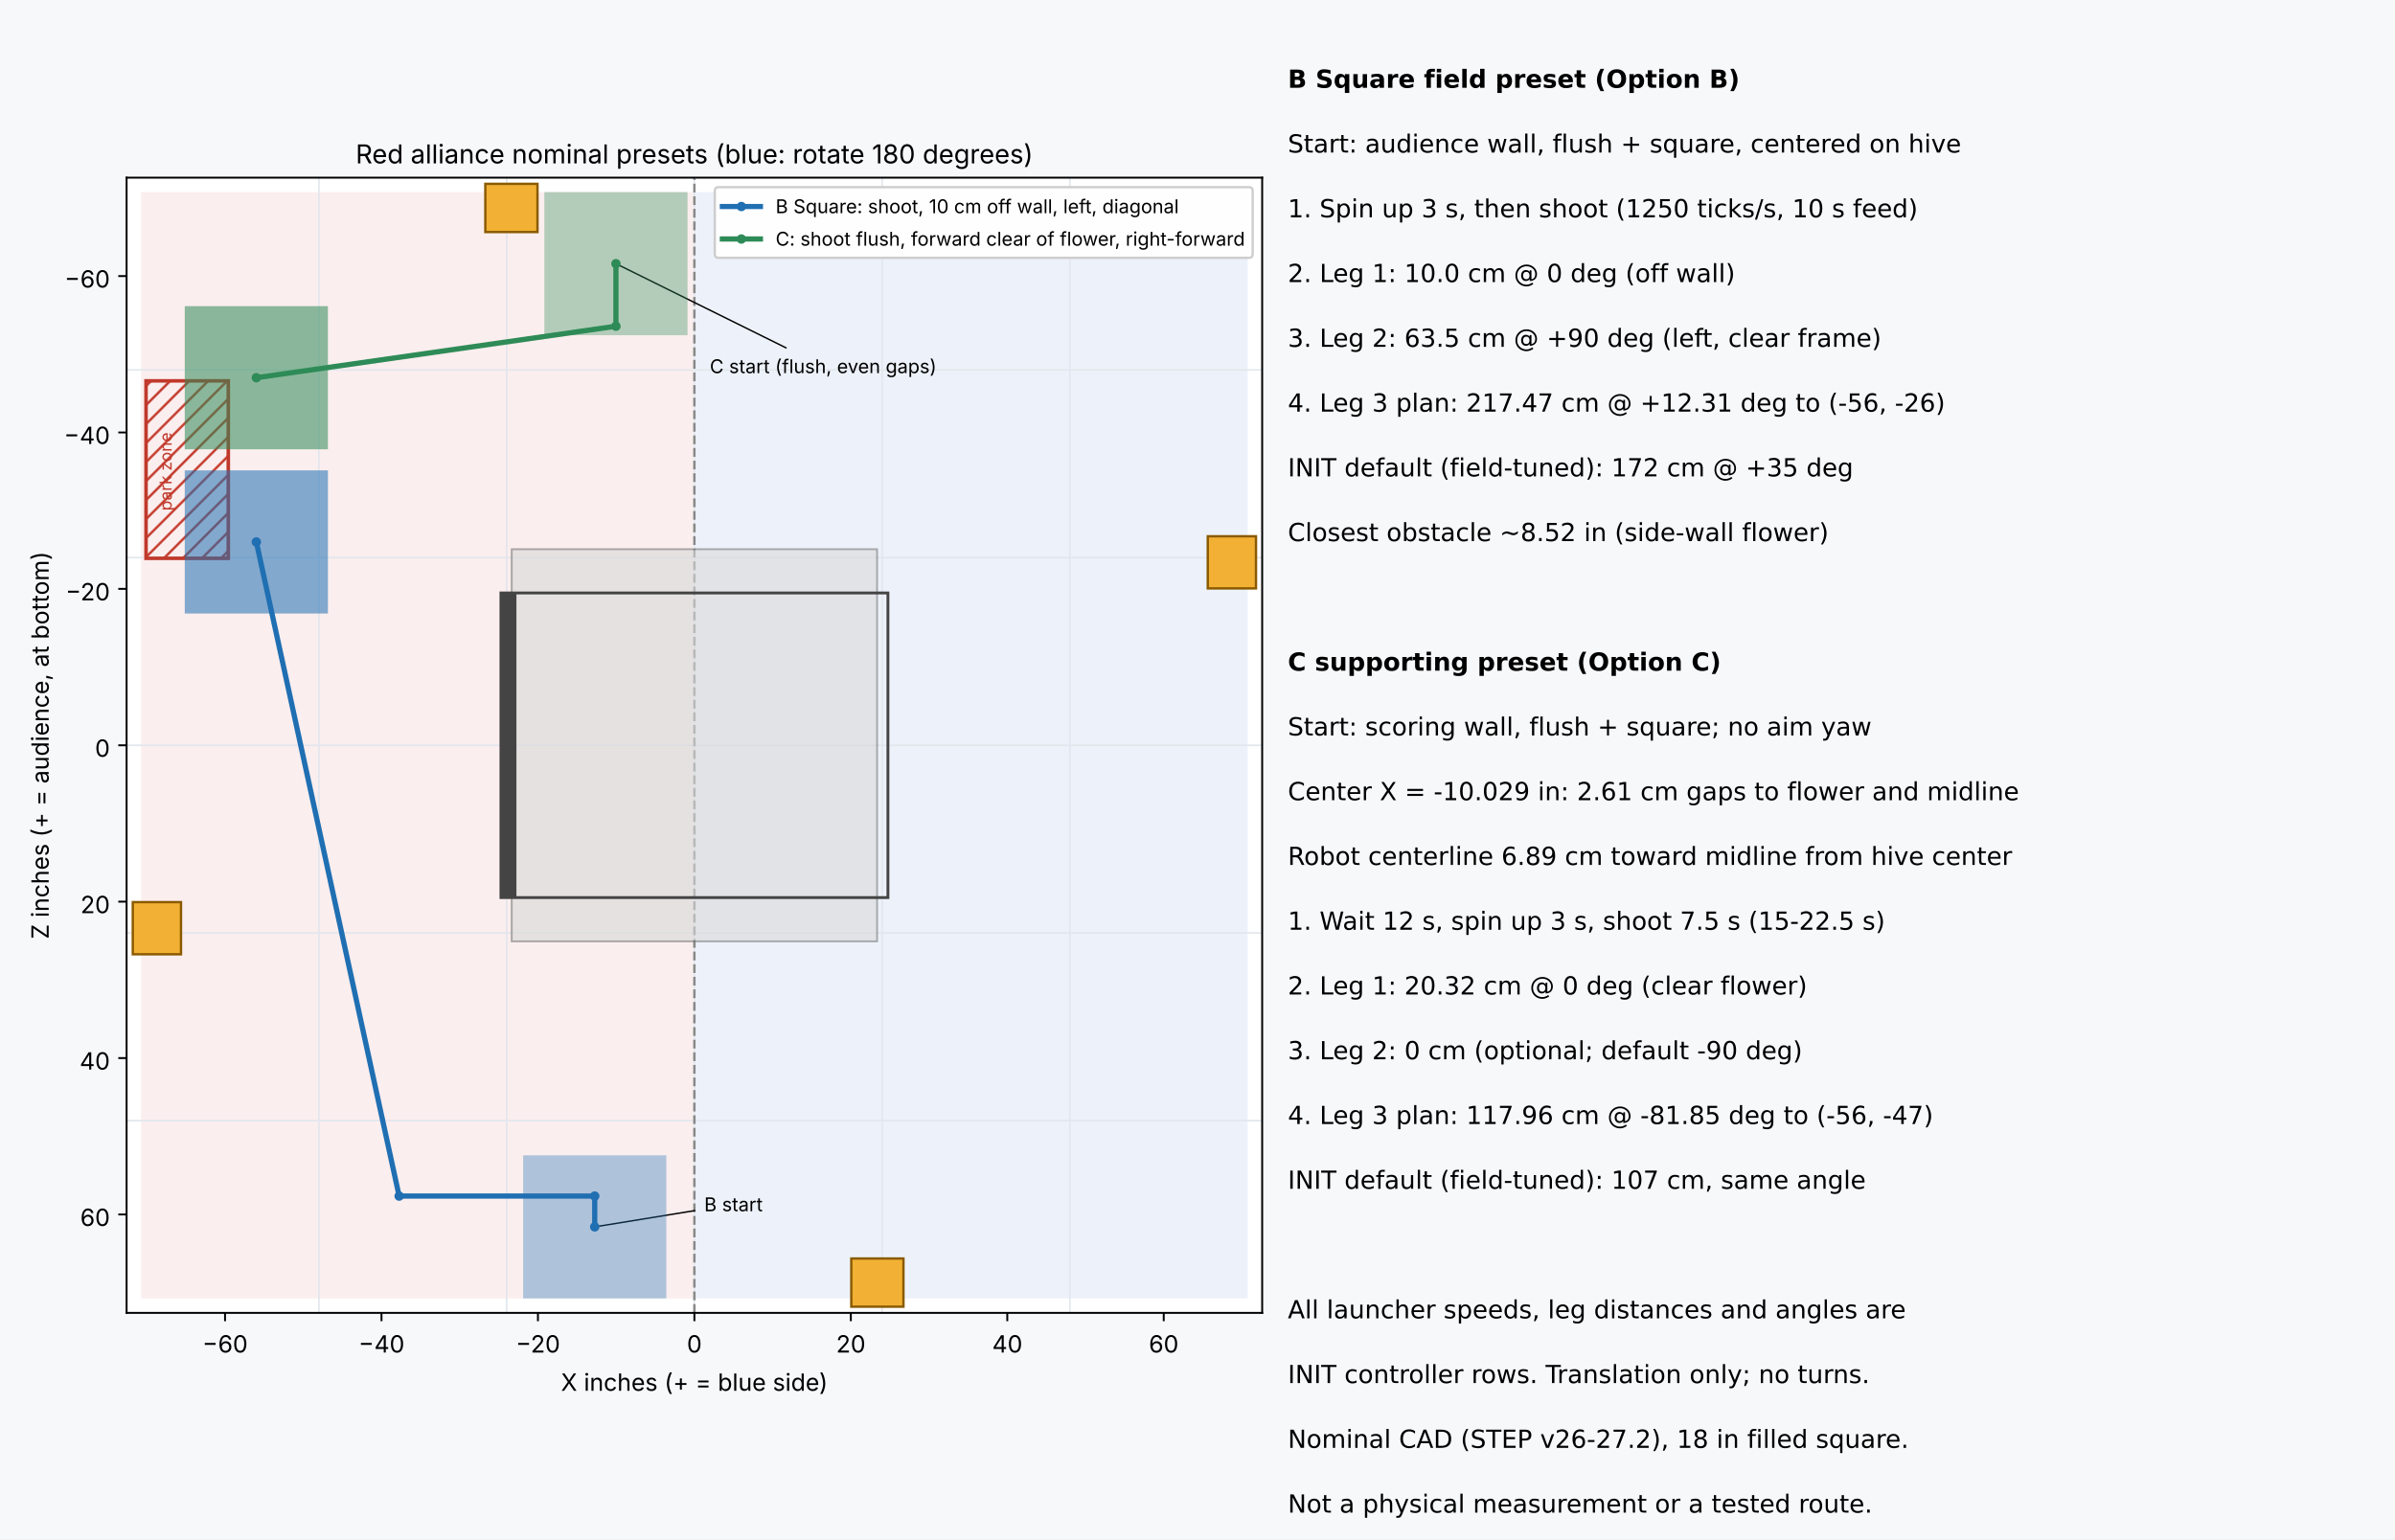
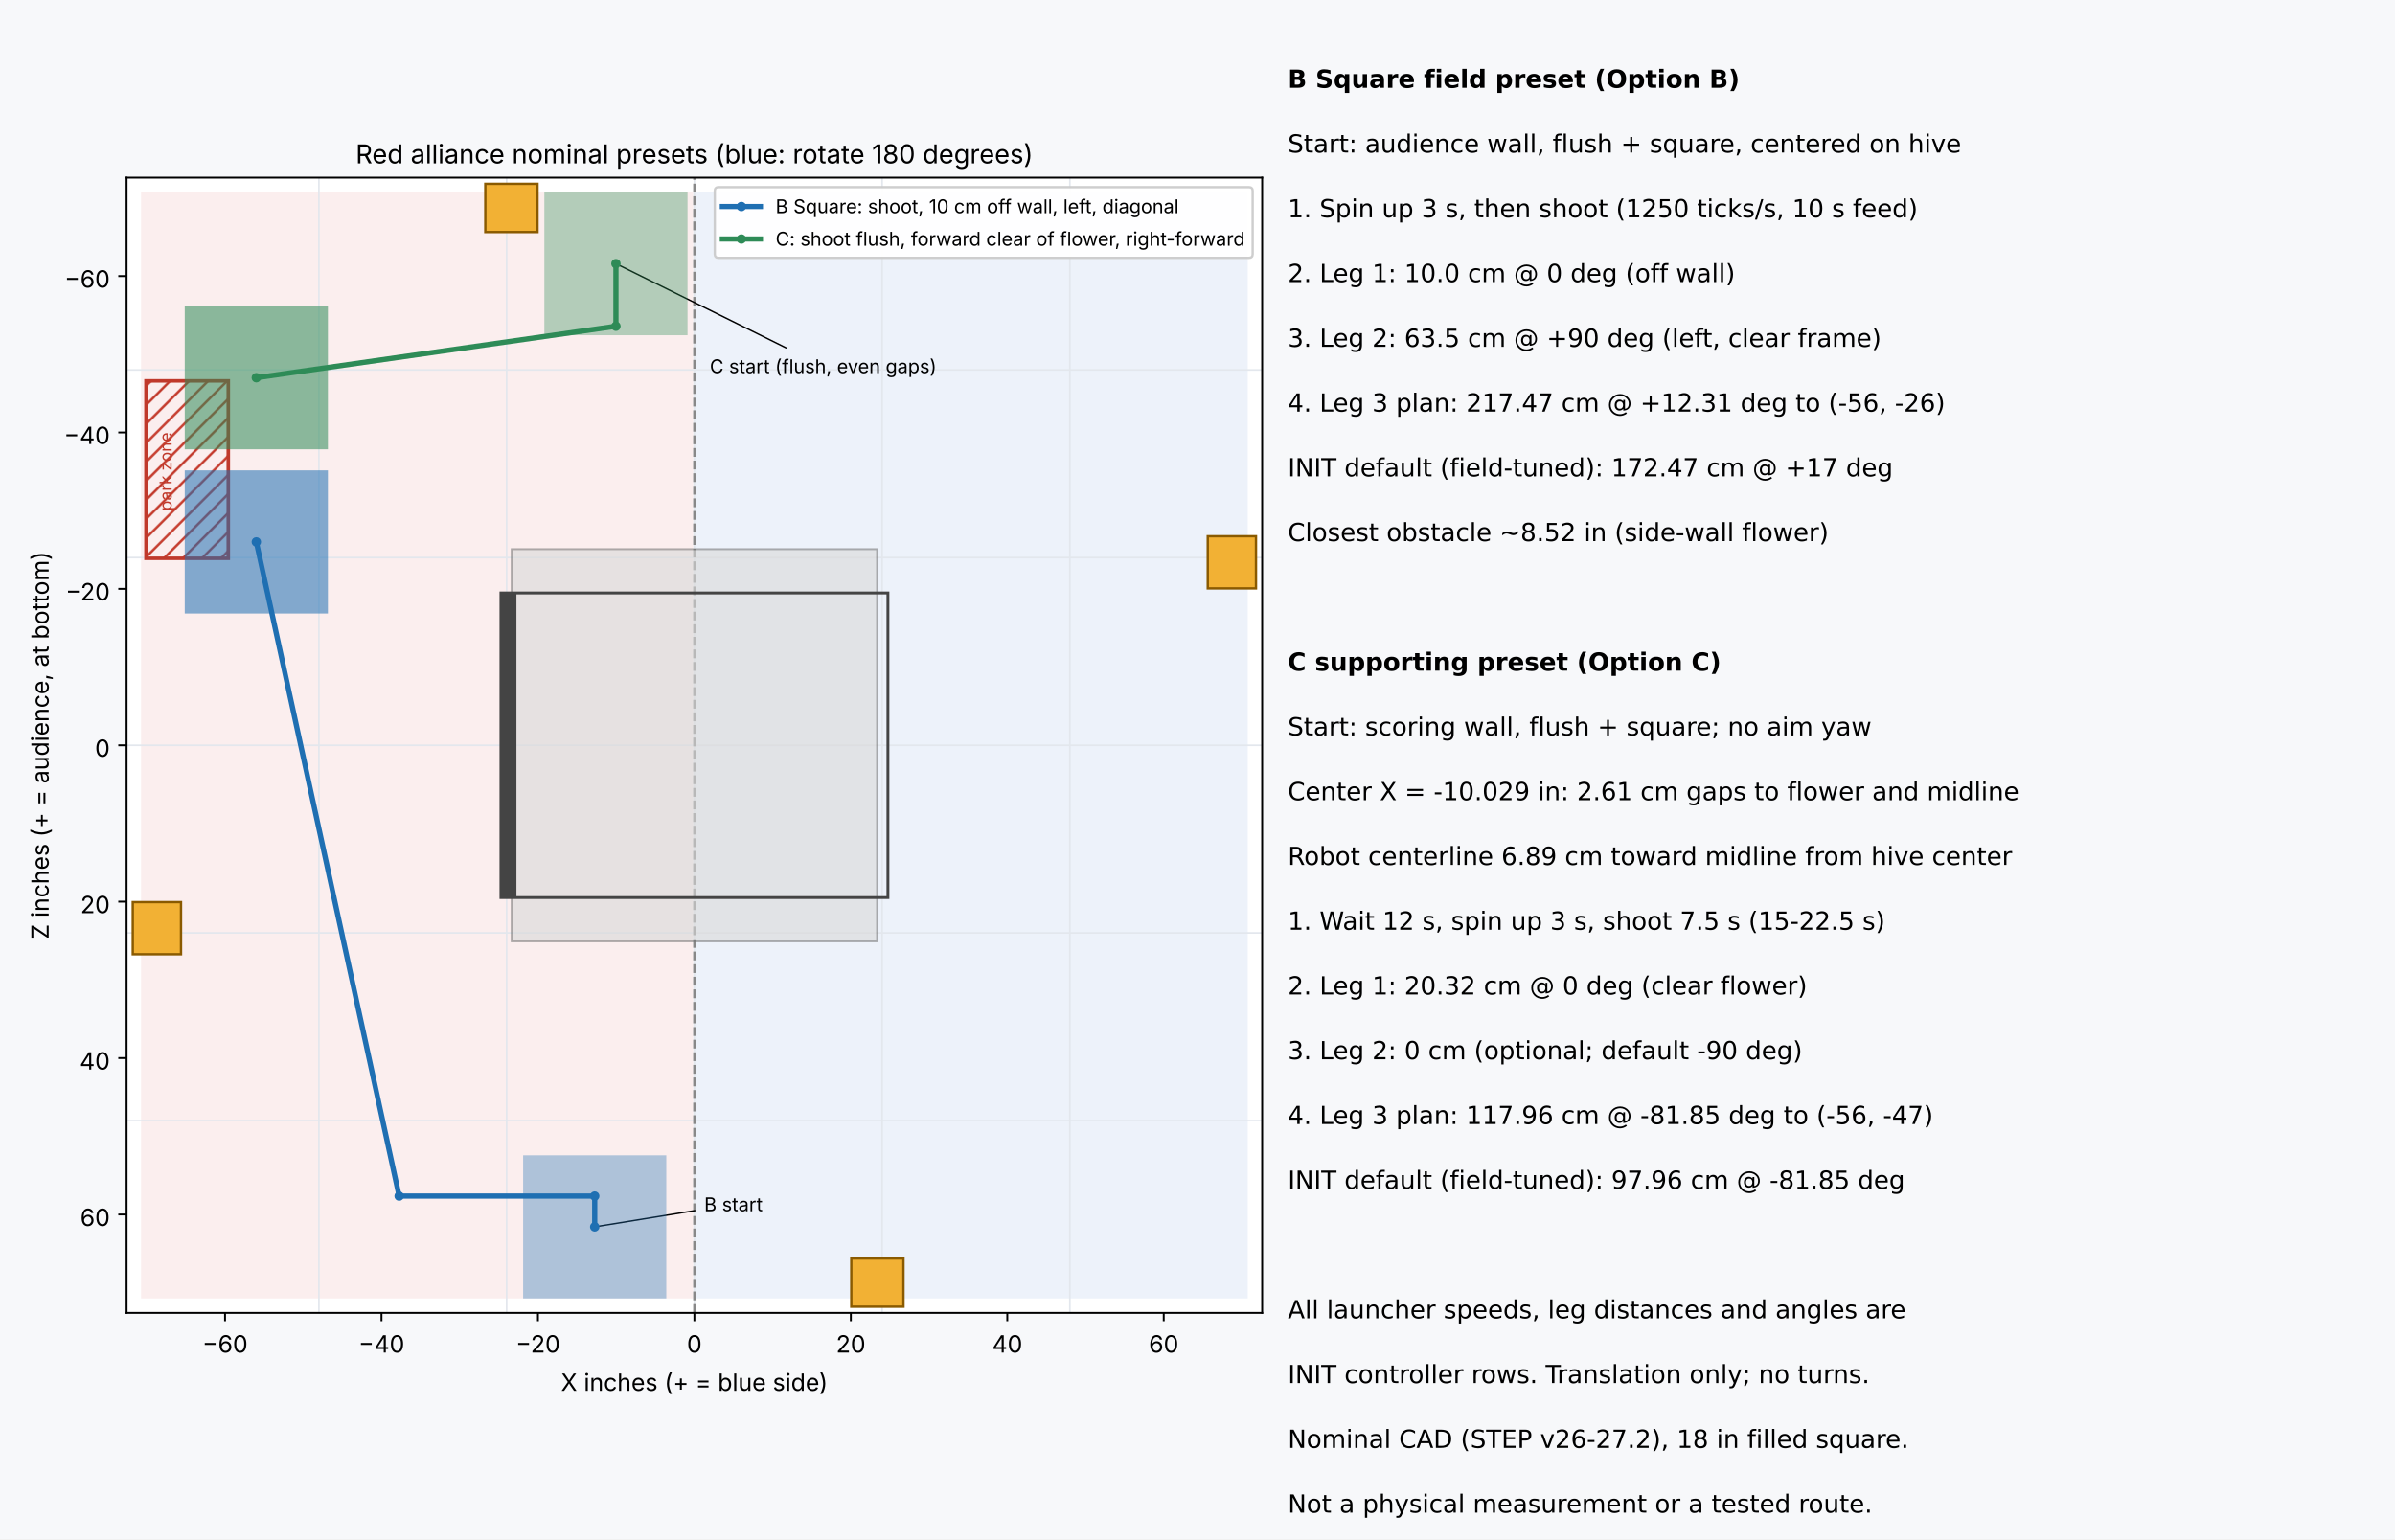
<svg xmlns="http://www.w3.org/2000/svg" xmlns:xlink="http://www.w3.org/1999/xlink" width="1008pt" height="648pt" viewBox="0 0 1008 648" version="1.1">
  <defs>
    <style type="text/css">*{stroke-linejoin: round; stroke-linecap: butt}</style>
  </defs>
  <g id="figure_1">
    <g id="patch_1">
      <path d="M 0 648 L 1008 648 L 1008 0 L 0 0 z " style="fill: #f7f8fa" />
    </g>
    <g id="axes_1">
      <g id="patch_2">
        <path d="M 53.283 552.729 L 531.221 552.729 L 531.221 74.792 L 53.283 74.792 z " style="fill: #ffffff" />
      </g>
      <g id="patch_3">
-         <path d="M 59.868 81.376 L 292.252 81.376 L 292.252 546.145 L 59.868 546.145 z " clip-path="url(#p6f75bb4464)" style="fill: #fbeeee; stroke: #fbeeee; stroke-linejoin: miter" />
+         <path d="M 59.868 81.376 L 292.252 81.376 L 292.252 546.145 L 59.868 546.145 z " clip-path="url(#p585835239b)" style="fill: #fbeeee; stroke: #fbeeee; stroke-linejoin: miter" />
      </g>
      <g id="patch_4">
-         <path d="M 292.252 81.376 L 524.637 81.376 L 524.637 546.145 L 292.252 546.145 z " clip-path="url(#p6f75bb4464)" style="fill: #edf2fa; stroke: #edf2fa; stroke-linejoin: miter" />
+         <path d="M 292.252 81.376 L 524.637 81.376 L 524.637 546.145 L 292.252 546.145 z " clip-path="url(#p585835239b)" style="fill: #edf2fa; stroke: #edf2fa; stroke-linejoin: miter" />
      </g>
      <g id="line2d_1">
-         <path d="M 134.224 552.729 L 134.224 74.792 " clip-path="url(#p6f75bb4464)" style="fill: none; stroke: #e3e7ed; stroke-width: 0.7; stroke-linecap: square" />
+         <path d="M 134.224 552.729 L 134.224 74.792 " clip-path="url(#p585835239b)" style="fill: none; stroke: #e3e7ed; stroke-width: 0.7; stroke-linecap: square" />
      </g>
      <g id="line2d_2">
-         <path d="M 53.283 155.732 L 531.221 155.732 " clip-path="url(#p6f75bb4464)" style="fill: none; stroke: #e3e7ed; stroke-width: 0.7; stroke-linecap: square" />
+         <path d="M 53.283 155.732 L 531.221 155.732 " clip-path="url(#p585835239b)" style="fill: none; stroke: #e3e7ed; stroke-width: 0.7; stroke-linecap: square" />
      </g>
      <g id="line2d_3">
-         <path d="M 213.238 552.729 L 213.238 74.792 " clip-path="url(#p6f75bb4464)" style="fill: none; stroke: #e3e7ed; stroke-width: 0.7; stroke-linecap: square" />
+         <path d="M 213.238 552.729 L 213.238 74.792 " clip-path="url(#p585835239b)" style="fill: none; stroke: #e3e7ed; stroke-width: 0.7; stroke-linecap: square" />
      </g>
      <g id="line2d_4">
-         <path d="M 53.283 234.746 L 531.221 234.746 " clip-path="url(#p6f75bb4464)" style="fill: none; stroke: #e3e7ed; stroke-width: 0.7; stroke-linecap: square" />
+         <path d="M 53.283 234.746 L 531.221 234.746 " clip-path="url(#p585835239b)" style="fill: none; stroke: #e3e7ed; stroke-width: 0.7; stroke-linecap: square" />
      </g>
      <g id="line2d_5">
-         <path d="M 292.252 552.729 L 292.252 74.792 " clip-path="url(#p6f75bb4464)" style="fill: none; stroke: #e3e7ed; stroke-width: 0.7; stroke-linecap: square" />
+         <path d="M 292.252 552.729 L 292.252 74.792 " clip-path="url(#p585835239b)" style="fill: none; stroke: #e3e7ed; stroke-width: 0.7; stroke-linecap: square" />
      </g>
      <g id="line2d_6">
-         <path d="M 53.283 313.76 L 531.221 313.76 " clip-path="url(#p6f75bb4464)" style="fill: none; stroke: #e3e7ed; stroke-width: 0.7; stroke-linecap: square" />
+         <path d="M 53.283 313.76 L 531.221 313.76 " clip-path="url(#p585835239b)" style="fill: none; stroke: #e3e7ed; stroke-width: 0.7; stroke-linecap: square" />
      </g>
      <g id="line2d_7">
-         <path d="M 371.267 552.729 L 371.267 74.792 " clip-path="url(#p6f75bb4464)" style="fill: none; stroke: #e3e7ed; stroke-width: 0.7; stroke-linecap: square" />
+         <path d="M 371.267 552.729 L 371.267 74.792 " clip-path="url(#p585835239b)" style="fill: none; stroke: #e3e7ed; stroke-width: 0.7; stroke-linecap: square" />
      </g>
      <g id="line2d_8">
-         <path d="M 53.283 392.775 L 531.221 392.775 " clip-path="url(#p6f75bb4464)" style="fill: none; stroke: #e3e7ed; stroke-width: 0.7; stroke-linecap: square" />
+         <path d="M 53.283 392.775 L 531.221 392.775 " clip-path="url(#p585835239b)" style="fill: none; stroke: #e3e7ed; stroke-width: 0.7; stroke-linecap: square" />
      </g>
      <g id="line2d_9">
-         <path d="M 450.281 552.729 L 450.281 74.792 " clip-path="url(#p6f75bb4464)" style="fill: none; stroke: #e3e7ed; stroke-width: 0.7; stroke-linecap: square" />
+         <path d="M 450.281 552.729 L 450.281 74.792 " clip-path="url(#p585835239b)" style="fill: none; stroke: #e3e7ed; stroke-width: 0.7; stroke-linecap: square" />
      </g>
      <g id="line2d_10">
-         <path d="M 53.283 471.789 L 531.221 471.789 " clip-path="url(#p6f75bb4464)" style="fill: none; stroke: #e3e7ed; stroke-width: 0.7; stroke-linecap: square" />
+         <path d="M 53.283 471.789 L 531.221 471.789 " clip-path="url(#p585835239b)" style="fill: none; stroke: #e3e7ed; stroke-width: 0.7; stroke-linecap: square" />
      </g>
      <g id="line2d_11">
-         <path d="M 292.252 552.729 L 292.252 74.792 " clip-path="url(#p6f75bb4464)" style="fill: none; stroke-dasharray: 3.7,1.6; stroke-dashoffset: 0; stroke: #888888" />
+         <path d="M 292.252 552.729 L 292.252 74.792 " clip-path="url(#p585835239b)" style="fill: none; stroke-dasharray: 3.7,1.6; stroke-dashoffset: 0; stroke: #888888" />
      </g>
      <g id="matplotlib.axis_1">
        <g id="xtick_1">
          <g id="line2d_12">
            <defs>
-               <path id="m1bdd3f8d0a" d="M 0 0 L 0 3.5 " style="stroke: #000000; stroke-width: 0.8" />
+               <path id="m077d9d64b9" d="M 0 0 L 0 3.5 " style="stroke: #000000; stroke-width: 0.8" />
            </defs>
            <g>
-               <use xlink:href="#m1bdd3f8d0a" x="94.716" y="552.729" style="stroke: #000000; stroke-width: 0.8" />
+               <use xlink:href="#m077d9d64b9" x="94.716" y="552.729" style="stroke: #000000; stroke-width: 0.8" />
            </g>
          </g>
          <g id="text_1">
            <text style="font-size: 10px; font-family: 'Inter', 'DejaVu Sans', 'Bitstream Vera Sans', 'Computer Modern Sans Serif', 'Lucida Grande', 'Verdana', 'Geneva', 'Lucid', 'Arial', 'Helvetica', 'Avant Garde', sans-serif; text-anchor: middle" x="94.716" y="569.417" transform="rotate(-0 94.71649 569.4168)">−60</text>
          </g>
        </g>
        <g id="xtick_2">
          <g id="line2d_13">
            <g>
-               <use xlink:href="#m1bdd3f8d0a" x="160.562" y="552.729" style="stroke: #000000; stroke-width: 0.8" />
+               <use xlink:href="#m077d9d64b9" x="160.562" y="552.729" style="stroke: #000000; stroke-width: 0.8" />
            </g>
          </g>
          <g id="text_2">
            <text style="font-size: 10px; font-family: 'Inter', 'DejaVu Sans', 'Bitstream Vera Sans', 'Computer Modern Sans Serif', 'Lucida Grande', 'Verdana', 'Geneva', 'Lucid', 'Arial', 'Helvetica', 'Avant Garde', sans-serif; text-anchor: middle" x="160.562" y="569.417" transform="rotate(-0 160.5617 569.4168)">−40</text>
          </g>
        </g>
        <g id="xtick_3">
          <g id="line2d_14">
            <g>
-               <use xlink:href="#m1bdd3f8d0a" x="226.407" y="552.729" style="stroke: #000000; stroke-width: 0.8" />
+               <use xlink:href="#m077d9d64b9" x="226.407" y="552.729" style="stroke: #000000; stroke-width: 0.8" />
            </g>
          </g>
          <g id="text_3">
            <text style="font-size: 10px; font-family: 'Inter', 'DejaVu Sans', 'Bitstream Vera Sans', 'Computer Modern Sans Serif', 'Lucida Grande', 'Verdana', 'Geneva', 'Lucid', 'Arial', 'Helvetica', 'Avant Garde', sans-serif; text-anchor: middle" x="226.407" y="569.417" transform="rotate(-0 226.407 569.4168)">−20</text>
          </g>
        </g>
        <g id="xtick_4">
          <g id="line2d_15">
            <g>
-               <use xlink:href="#m1bdd3f8d0a" x="292.252" y="552.729" style="stroke: #000000; stroke-width: 0.8" />
+               <use xlink:href="#m077d9d64b9" x="292.252" y="552.729" style="stroke: #000000; stroke-width: 0.8" />
            </g>
          </g>
          <g id="text_4">
            <text style="font-size: 10px; font-family: 'Inter', 'DejaVu Sans', 'Bitstream Vera Sans', 'Computer Modern Sans Serif', 'Lucida Grande', 'Verdana', 'Geneva', 'Lucid', 'Arial', 'Helvetica', 'Avant Garde', sans-serif; text-anchor: middle" x="292.252" y="569.417" transform="rotate(-0 292.2523 569.4168)">0</text>
          </g>
        </g>
        <g id="xtick_5">
          <g id="line2d_16">
            <g>
-               <use xlink:href="#m1bdd3f8d0a" x="358.098" y="552.729" style="stroke: #000000; stroke-width: 0.8" />
+               <use xlink:href="#m077d9d64b9" x="358.098" y="552.729" style="stroke: #000000; stroke-width: 0.8" />
            </g>
          </g>
          <g id="text_5">
            <text style="font-size: 10px; font-family: 'Inter', 'DejaVu Sans', 'Bitstream Vera Sans', 'Computer Modern Sans Serif', 'Lucida Grande', 'Verdana', 'Geneva', 'Lucid', 'Arial', 'Helvetica', 'Avant Garde', sans-serif; text-anchor: middle" x="358.098" y="569.417" transform="rotate(-0 358.0975 569.4168)">20</text>
          </g>
        </g>
        <g id="xtick_6">
          <g id="line2d_17">
            <g>
-               <use xlink:href="#m1bdd3f8d0a" x="423.943" y="552.729" style="stroke: #000000; stroke-width: 0.8" />
+               <use xlink:href="#m077d9d64b9" x="423.943" y="552.729" style="stroke: #000000; stroke-width: 0.8" />
            </g>
          </g>
          <g id="text_6">
            <text style="font-size: 10px; font-family: 'Inter', 'DejaVu Sans', 'Bitstream Vera Sans', 'Computer Modern Sans Serif', 'Lucida Grande', 'Verdana', 'Geneva', 'Lucid', 'Arial', 'Helvetica', 'Avant Garde', sans-serif; text-anchor: middle" x="423.943" y="569.417" transform="rotate(-0 423.9428 569.4168)">40</text>
          </g>
        </g>
        <g id="xtick_7">
          <g id="line2d_18">
            <g>
-               <use xlink:href="#m1bdd3f8d0a" x="489.788" y="552.729" style="stroke: #000000; stroke-width: 0.8" />
+               <use xlink:href="#m077d9d64b9" x="489.788" y="552.729" style="stroke: #000000; stroke-width: 0.8" />
            </g>
          </g>
          <g id="text_7">
            <text style="font-size: 10px; font-family: 'Inter', 'DejaVu Sans', 'Bitstream Vera Sans', 'Computer Modern Sans Serif', 'Lucida Grande', 'Verdana', 'Geneva', 'Lucid', 'Arial', 'Helvetica', 'Avant Garde', sans-serif; text-anchor: middle" x="489.788" y="569.417" transform="rotate(-0 489.788 569.4168)">60</text>
          </g>
        </g>
        <g id="text_8">
          <text style="font-size: 10px; font-family: 'Inter', 'DejaVu Sans', 'Bitstream Vera Sans', 'Computer Modern Sans Serif', 'Lucida Grande', 'Verdana', 'Geneva', 'Lucid', 'Arial', 'Helvetica', 'Avant Garde', sans-serif; text-anchor: middle" x="292.252" y="585.516" transform="rotate(-0 292.2523 585.5164)">X inches (+ = blue side)</text>
        </g>
      </g>
      <g id="matplotlib.axis_2">
        <g id="ytick_1">
          <g id="line2d_19">
            <defs>
-               <path id="mefc829cb34" d="M 0 0 L -3.5 0 " style="stroke: #000000; stroke-width: 0.8" />
+               <path id="mdb35fb1afc" d="M 0 0 L -3.5 0 " style="stroke: #000000; stroke-width: 0.8" />
            </defs>
            <g>
-               <use xlink:href="#mefc829cb34" x="53.283" y="116.225" style="stroke: #000000; stroke-width: 0.8" />
+               <use xlink:href="#mdb35fb1afc" x="53.283" y="116.225" style="stroke: #000000; stroke-width: 0.8" />
            </g>
          </g>
          <g id="text_9">
            <text style="font-size: 10px; font-family: 'Inter', 'DejaVu Sans', 'Bitstream Vera Sans', 'Computer Modern Sans Serif', 'Lucida Grande', 'Verdana', 'Geneva', 'Lucid', 'Arial', 'Helvetica', 'Avant Garde', sans-serif; text-anchor: end" x="46.283" y="121.068" transform="rotate(-0 46.28336 121.0684)">−60</text>
          </g>
        </g>
        <g id="ytick_2">
          <g id="line2d_20">
            <g>
-               <use xlink:href="#mefc829cb34" x="53.283" y="182.07" style="stroke: #000000; stroke-width: 0.8" />
+               <use xlink:href="#mdb35fb1afc" x="53.283" y="182.07" style="stroke: #000000; stroke-width: 0.8" />
            </g>
          </g>
          <g id="text_10">
            <text style="font-size: 10px; font-family: 'Inter', 'DejaVu Sans', 'Bitstream Vera Sans', 'Computer Modern Sans Serif', 'Lucida Grande', 'Verdana', 'Geneva', 'Lucid', 'Arial', 'Helvetica', 'Avant Garde', sans-serif; text-anchor: end" x="46.283" y="186.914" transform="rotate(-0 46.28336 186.9136)">−40</text>
          </g>
        </g>
        <g id="ytick_3">
          <g id="line2d_21">
            <g>
-               <use xlink:href="#mefc829cb34" x="53.283" y="247.915" style="stroke: #000000; stroke-width: 0.8" />
+               <use xlink:href="#mdb35fb1afc" x="53.283" y="247.915" style="stroke: #000000; stroke-width: 0.8" />
            </g>
          </g>
          <g id="text_11">
            <text style="font-size: 10px; font-family: 'Inter', 'DejaVu Sans', 'Bitstream Vera Sans', 'Computer Modern Sans Serif', 'Lucida Grande', 'Verdana', 'Geneva', 'Lucid', 'Arial', 'Helvetica', 'Avant Garde', sans-serif; text-anchor: end" x="46.283" y="252.759" transform="rotate(-0 46.28336 252.7589)">−20</text>
          </g>
        </g>
        <g id="ytick_4">
          <g id="line2d_22">
            <g>
-               <use xlink:href="#mefc829cb34" x="53.283" y="313.76" style="stroke: #000000; stroke-width: 0.8" />
+               <use xlink:href="#mdb35fb1afc" x="53.283" y="313.76" style="stroke: #000000; stroke-width: 0.8" />
            </g>
          </g>
          <g id="text_12">
            <text style="font-size: 10px; font-family: 'Inter', 'DejaVu Sans', 'Bitstream Vera Sans', 'Computer Modern Sans Serif', 'Lucida Grande', 'Verdana', 'Geneva', 'Lucid', 'Arial', 'Helvetica', 'Avant Garde', sans-serif; text-anchor: end" x="46.283" y="318.604" transform="rotate(-0 46.28336 318.6042)">0</text>
          </g>
        </g>
        <g id="ytick_5">
          <g id="line2d_23">
            <g>
-               <use xlink:href="#mefc829cb34" x="53.283" y="379.606" style="stroke: #000000; stroke-width: 0.8" />
+               <use xlink:href="#mdb35fb1afc" x="53.283" y="379.606" style="stroke: #000000; stroke-width: 0.8" />
            </g>
          </g>
          <g id="text_13">
            <text style="font-size: 10px; font-family: 'Inter', 'DejaVu Sans', 'Bitstream Vera Sans', 'Computer Modern Sans Serif', 'Lucida Grande', 'Verdana', 'Geneva', 'Lucid', 'Arial', 'Helvetica', 'Avant Garde', sans-serif; text-anchor: end" x="46.283" y="384.449" transform="rotate(-0 46.28336 384.4494)">20</text>
          </g>
        </g>
        <g id="ytick_6">
          <g id="line2d_24">
            <g>
-               <use xlink:href="#mefc829cb34" x="53.283" y="445.451" style="stroke: #000000; stroke-width: 0.8" />
+               <use xlink:href="#mdb35fb1afc" x="53.283" y="445.451" style="stroke: #000000; stroke-width: 0.8" />
            </g>
          </g>
          <g id="text_14">
            <text style="font-size: 10px; font-family: 'Inter', 'DejaVu Sans', 'Bitstream Vera Sans', 'Computer Modern Sans Serif', 'Lucida Grande', 'Verdana', 'Geneva', 'Lucid', 'Arial', 'Helvetica', 'Avant Garde', sans-serif; text-anchor: end" x="46.283" y="450.295" transform="rotate(-0 46.28336 450.2947)">40</text>
          </g>
        </g>
        <g id="ytick_7">
          <g id="line2d_25">
            <g>
-               <use xlink:href="#mefc829cb34" x="53.283" y="511.296" style="stroke: #000000; stroke-width: 0.8" />
+               <use xlink:href="#mdb35fb1afc" x="53.283" y="511.296" style="stroke: #000000; stroke-width: 0.8" />
            </g>
          </g>
          <g id="text_15">
            <text style="font-size: 10px; font-family: 'Inter', 'DejaVu Sans', 'Bitstream Vera Sans', 'Computer Modern Sans Serif', 'Lucida Grande', 'Verdana', 'Geneva', 'Lucid', 'Arial', 'Helvetica', 'Avant Garde', sans-serif; text-anchor: end" x="46.283" y="516.14" transform="rotate(-0 46.28336 516.1399)">60</text>
          </g>
        </g>
        <g id="text_16">
          <text style="font-size: 10px; font-family: 'Inter', 'DejaVu Sans', 'Bitstream Vera Sans', 'Computer Modern Sans Serif', 'Lucida Grande', 'Verdana', 'Geneva', 'Lucid', 'Arial', 'Helvetica', 'Avant Garde', sans-serif; text-anchor: middle" x="20.487" y="313.76" transform="rotate(-90 20.48688 313.7604)">Z inches (+ = audience, at bottom)</text>
        </g>
      </g>
      <g id="patch_5">
-         <path d="M 215.365 231.22 L 369.14 231.22 L 369.14 396.301 L 215.365 396.301 z " clip-path="url(#p6f75bb4464)" style="fill: #d9d9d9; opacity: 0.6; stroke: #777777; stroke-width: 0.8; stroke-linejoin: miter" />
+         <path d="M 215.365 231.22 L 369.14 231.22 L 369.14 396.301 L 215.365 396.301 z " clip-path="url(#p585835239b)" style="fill: #d9d9d9; opacity: 0.6; stroke: #777777; stroke-width: 0.8; stroke-linejoin: miter" />
      </g>
      <g id="patch_6">
        <path d="M 53.283 552.729 L 53.283 74.792 " style="fill: none; stroke: #000000; stroke-width: 0.8; stroke-linejoin: miter; stroke-linecap: square" />
      </g>
      <g id="patch_7">
        <path d="M 531.221 552.729 L 531.221 74.792 " style="fill: none; stroke: #000000; stroke-width: 0.8; stroke-linejoin: miter; stroke-linecap: square" />
      </g>
      <g id="patch_8">
        <path d="M 53.283 552.729 L 531.221 552.729 " style="fill: none; stroke: #000000; stroke-width: 0.8; stroke-linejoin: miter; stroke-linecap: square" />
      </g>
      <g id="patch_9">
        <path d="M 53.283 74.792 L 531.221 74.792 " style="fill: none; stroke: #000000; stroke-width: 0.8; stroke-linejoin: miter; stroke-linecap: square" />
      </g>
      <g id="patch_10">
-         <path d="M 210.838 249.64 L 373.709 249.64 L 373.709 377.881 L 210.838 377.881 L 210.838 249.64 z " clip-path="url(#p6f75bb4464)" style="fill: none; stroke: #444444; stroke-width: 1.2; stroke-linejoin: miter" />
+         <path d="M 210.838 249.64 L 373.709 249.64 L 373.709 377.881 L 210.838 377.881 L 210.838 249.64 z " clip-path="url(#p585835239b)" style="fill: none; stroke: #444444; stroke-width: 1.2; stroke-linejoin: miter" />
      </g>
      <g id="patch_11">
-         <path d="M 210.838 249.653 L 217.353 249.653 L 217.353 377.867 L 210.838 377.867 z " clip-path="url(#p6f75bb4464)" style="fill: #444444" />
+         <path d="M 210.838 249.653 L 217.353 249.653 L 217.353 377.867 L 210.838 377.867 z " clip-path="url(#p585835239b)" style="fill: #444444" />
      </g>
      <g id="patch_12">
-         <path d="M 61.461 160.344 L 96.083 160.344 L 96.083 235.052 L 61.461 235.052 z " clip-path="url(#p6f75bb4464)" style="fill: url(#h448e490d6b); stroke: #c0392b; stroke-width: 1.5; stroke-linejoin: miter" />
+         <path d="M 61.461 160.344 L 96.083 160.344 L 96.083 235.052 L 61.461 235.052 z " clip-path="url(#p585835239b)" style="fill: url(#hba6c59dc7d); stroke: #c0392b; stroke-width: 1.5; stroke-linejoin: miter" />
      </g>
      <g id="patch_13">
        <path d="M 292.424 509.666 Q 272.35 512.93 252.275 516.194 " style="fill: none; stroke: #000000; stroke-width: 0.6; stroke-linecap: round" />
      </g>
      <g id="text_17">
        <text style="font-size: 8px; font-family: 'Inter', 'DejaVu Sans', 'Bitstream Vera Sans', 'Computer Modern Sans Serif', 'Lucida Grande', 'Verdana', 'Geneva', 'Lucid', 'Arial', 'Helvetica', 'Avant Garde', sans-serif; text-anchor: start" x="296.395" y="509.93" transform="rotate(-0 296.3951 509.9299)">B start</text>
      </g>
      <g id="patch_14">
        <path d="M 330.849 146.458 Q 295.94 129.177 261.031 111.896 " style="fill: none; stroke: #000000; stroke-width: 0.6; stroke-linecap: round" />
      </g>
      <g id="text_18">
        <text style="font-size: 8px; font-family: 'Inter', 'DejaVu Sans', 'Bitstream Vera Sans', 'Computer Modern Sans Serif', 'Lucida Grande', 'Verdana', 'Geneva', 'Lucid', 'Arial', 'Helvetica', 'Avant Garde', sans-serif; text-anchor: start" x="298.741" y="157.098" transform="rotate(-0 298.7413 157.0981)">C start (flush, even gaps)</text>
      </g>
      <g id="text_19">
        <text style="font-size: 11px; font-family: 'Inter', 'DejaVu Sans', 'Bitstream Vera Sans', 'Computer Modern Sans Serif', 'Lucida Grande', 'Verdana', 'Geneva', 'Lucid', 'Arial', 'Helvetica', 'Avant Garde', sans-serif; text-anchor: middle" x="292.252" y="68.792" transform="rotate(-0 292.2523 68.7915)">Red alliance nominal presets (blue: rotate 180 degrees)</text>
      </g>
      <g id="patch_15">
-         <path d="M 55.888 379.797 L 76.181 379.797 L 76.181 401.753 L 55.888 401.753 z " clip-path="url(#p6f75bb4464)" style="fill: #f2b134; stroke: #8a5a00; stroke-linejoin: miter" />
+         <path d="M 55.888 379.797 L 76.181 379.797 L 76.181 401.753 L 55.888 401.753 z " clip-path="url(#p585835239b)" style="fill: #f2b134; stroke: #8a5a00; stroke-linejoin: miter" />
      </g>
      <g id="patch_16">
-         <path d="M 508.323 225.768 L 528.617 225.768 L 528.617 247.724 L 508.323 247.724 z " clip-path="url(#p6f75bb4464)" style="fill: #f2b134; stroke: #8a5a00; stroke-linejoin: miter" />
+         <path d="M 508.323 225.768 L 528.617 225.768 L 528.617 247.724 L 508.323 247.724 z " clip-path="url(#p585835239b)" style="fill: #f2b134; stroke: #8a5a00; stroke-linejoin: miter" />
      </g>
      <g id="patch_17">
-         <path d="M 358.288 529.832 L 380.245 529.832 L 380.245 550.125 L 358.288 550.125 z " clip-path="url(#p6f75bb4464)" style="fill: #f2b134; stroke: #8a5a00; stroke-linejoin: miter" />
+         <path d="M 358.288 529.832 L 380.245 529.832 L 380.245 550.125 L 358.288 550.125 z " clip-path="url(#p585835239b)" style="fill: #f2b134; stroke: #8a5a00; stroke-linejoin: miter" />
      </g>
      <g id="patch_18">
-         <path d="M 204.26 77.396 L 226.216 77.396 L 226.216 97.689 L 204.26 97.689 z " clip-path="url(#p6f75bb4464)" style="fill: #f2b134; stroke: #8a5a00; stroke-linejoin: miter" />
+         <path d="M 204.26 77.396 L 226.216 77.396 L 226.216 97.689 L 204.26 97.689 z " clip-path="url(#p585835239b)" style="fill: #f2b134; stroke: #8a5a00; stroke-linejoin: miter" />
      </g>
      <g id="patch_19">
-         <path d="M 220.673 486.884 L 279.934 486.884 L 279.934 546.145 L 220.673 546.145 z " clip-path="url(#p6f75bb4464)" style="fill: #1f6fb2; opacity: 0.35; stroke: #1f6fb2; stroke-linejoin: miter" />
+         <path d="M 220.673 486.884 L 279.934 486.884 L 279.934 546.145 L 220.673 546.145 z " clip-path="url(#p585835239b)" style="fill: #1f6fb2; opacity: 0.35; stroke: #1f6fb2; stroke-linejoin: miter" />
      </g>
      <g id="patch_20">
-         <path d="M 78.255 198.531 L 137.516 198.531 L 137.516 257.792 L 78.255 257.792 z " clip-path="url(#p6f75bb4464)" style="fill: #1f6fb2; opacity: 0.55; stroke: #1f6fb2; stroke-linejoin: miter" />
+         <path d="M 78.255 198.531 L 137.516 198.531 L 137.516 257.792 L 78.255 257.792 z " clip-path="url(#p585835239b)" style="fill: #1f6fb2; opacity: 0.55; stroke: #1f6fb2; stroke-linejoin: miter" />
      </g>
      <g id="patch_21">
-         <path d="M 229.604 81.376 L 288.865 81.376 L 288.865 140.637 L 229.604 140.637 z " clip-path="url(#p6f75bb4464)" style="fill: #2e8b57; opacity: 0.35; stroke: #2e8b57; stroke-linejoin: miter" />
+         <path d="M 229.604 81.376 L 288.865 81.376 L 288.865 140.637 L 229.604 140.637 z " clip-path="url(#p585835239b)" style="fill: #2e8b57; opacity: 0.35; stroke: #2e8b57; stroke-linejoin: miter" />
      </g>
      <g id="patch_22">
-         <path d="M 78.255 129.394 L 137.516 129.394 L 137.516 188.654 L 78.255 188.654 z " clip-path="url(#p6f75bb4464)" style="fill: #2e8b57; opacity: 0.55; stroke: #2e8b57; stroke-linejoin: miter" />
+         <path d="M 78.255 129.394 L 137.516 129.394 L 137.516 188.654 L 78.255 188.654 z " clip-path="url(#p585835239b)" style="fill: #2e8b57; opacity: 0.55; stroke: #2e8b57; stroke-linejoin: miter" />
      </g>
      <g id="legend_1">
        <g id="patch_23">
          <path d="M 302.434 108.551 L 525.621 108.551 Q 527.221 108.551 527.221 106.951 L 527.221 80.392 Q 527.221 78.792 525.621 78.792 L 302.434 78.792 Q 300.834 78.792 300.834 80.392 L 300.834 106.951 Q 300.834 108.551 302.434 108.551 z " style="fill: #ffffff; opacity: 0.95; stroke: #cccccc; stroke-linejoin: miter" />
        </g>
        <g id="line2d_26">
          <path d="M 304.034 86.942 L 312.034 86.942 L 320.034 86.942 " style="fill: none; stroke: #1f6fb2; stroke-width: 2.2; stroke-linecap: square" />
          <defs>
-             <path id="m63177dfb71" d="M 0 1.5 C 0.398 1.5 0.779 1.342 1.061 1.061 C 1.342 0.779 1.5 0.398 1.5 0 C 1.5 -0.398 1.342 -0.779 1.061 -1.061 C 0.779 -1.342 0.398 -1.5 0 -1.5 C -0.398 -1.5 -0.779 -1.342 -1.061 -1.061 C -1.342 -0.779 -1.5 -0.398 -1.5 0 C -1.5 0.398 -1.342 0.779 -1.061 1.061 C -0.779 1.342 -0.398 1.5 0 1.5 z " style="stroke: #1f6fb2" />
+             <path id="me92860336c" d="M 0 1.5 C 0.398 1.5 0.779 1.342 1.061 1.061 C 1.342 0.779 1.5 0.398 1.5 0 C 1.5 -0.398 1.342 -0.779 1.061 -1.061 C 0.779 -1.342 0.398 -1.5 0 -1.5 C -0.398 -1.5 -0.779 -1.342 -1.061 -1.061 C -1.342 -0.779 -1.5 -0.398 -1.5 0 C -1.5 0.398 -1.342 0.779 -1.061 1.061 C -0.779 1.342 -0.398 1.5 0 1.5 z " style="stroke: #1f6fb2" />
          </defs>
          <g>
-             <use xlink:href="#m63177dfb71" x="312.034" y="86.942" style="fill: #1f6fb2; stroke: #1f6fb2" />
+             <use xlink:href="#me92860336c" x="312.034" y="86.942" style="fill: #1f6fb2; stroke: #1f6fb2" />
          </g>
        </g>
        <g id="text_20">
          <text style="font-size: 8px; font-family: 'Inter', 'DejaVu Sans', 'Bitstream Vera Sans', 'Computer Modern Sans Serif', 'Lucida Grande', 'Verdana', 'Geneva', 'Lucid', 'Arial', 'Helvetica', 'Avant Garde', sans-serif; text-anchor: start" x="326.434" y="89.742" transform="rotate(-0 326.4337 89.7415)">B Square: shoot, 10 cm off wall, left, diagonal</text>
        </g>
        <g id="line2d_27">
          <path d="M 304.034 100.621 L 312.034 100.621 L 320.034 100.621 " style="fill: none; stroke: #2e8b57; stroke-width: 2.2; stroke-linecap: square" />
          <defs>
-             <path id="m15114fb81a" d="M 0 1.5 C 0.398 1.5 0.779 1.342 1.061 1.061 C 1.342 0.779 1.5 0.398 1.5 0 C 1.5 -0.398 1.342 -0.779 1.061 -1.061 C 0.779 -1.342 0.398 -1.5 0 -1.5 C -0.398 -1.5 -0.779 -1.342 -1.061 -1.061 C -1.342 -0.779 -1.5 -0.398 -1.5 0 C -1.5 0.398 -1.342 0.779 -1.061 1.061 C -0.779 1.342 -0.398 1.5 0 1.5 z " style="stroke: #2e8b57" />
+             <path id="m4f3650139d" d="M 0 1.5 C 0.398 1.5 0.779 1.342 1.061 1.061 C 1.342 0.779 1.5 0.398 1.5 0 C 1.5 -0.398 1.342 -0.779 1.061 -1.061 C 0.779 -1.342 0.398 -1.5 0 -1.5 C -0.398 -1.5 -0.779 -1.342 -1.061 -1.061 C -1.342 -0.779 -1.5 -0.398 -1.5 0 C -1.5 0.398 -1.342 0.779 -1.061 1.061 C -0.779 1.342 -0.398 1.5 0 1.5 z " style="stroke: #2e8b57" />
          </defs>
          <g>
-             <use xlink:href="#m15114fb81a" x="312.034" y="100.621" style="fill: #2e8b57; stroke: #2e8b57" />
+             <use xlink:href="#m4f3650139d" x="312.034" y="100.621" style="fill: #2e8b57; stroke: #2e8b57" />
          </g>
        </g>
        <g id="text_21">
          <text style="font-size: 8px; font-family: 'Inter', 'DejaVu Sans', 'Bitstream Vera Sans', 'Computer Modern Sans Serif', 'Lucida Grande', 'Verdana', 'Geneva', 'Lucid', 'Arial', 'Helvetica', 'Avant Garde', sans-serif; text-anchor: start" x="326.434" y="103.421" transform="rotate(-0 326.4337 103.4212)">C: shoot flush, forward clear of flower, right-forward</text>
        </g>
      </g>
      <g id="line2d_28">
-         <path d="M 250.303 516.514 L 250.303 503.553 L 167.997 503.553 L 107.886 228.162 " clip-path="url(#p6f75bb4464)" style="fill: none; stroke: #1f6fb2; stroke-width: 2.2; stroke-linecap: square" />
-         <g clip-path="url(#p6f75bb4464)">
-           <use xlink:href="#m63177dfb71" x="250.303" y="516.514" style="fill: #1f6fb2; stroke: #1f6fb2" />
-           <use xlink:href="#m63177dfb71" x="250.303" y="503.553" style="fill: #1f6fb2; stroke: #1f6fb2" />
-           <use xlink:href="#m63177dfb71" x="167.997" y="503.553" style="fill: #1f6fb2; stroke: #1f6fb2" />
-           <use xlink:href="#m63177dfb71" x="107.886" y="228.162" style="fill: #1f6fb2; stroke: #1f6fb2" />
+         <path d="M 250.303 516.514 L 250.303 503.553 L 167.997 503.553 L 107.886 228.162 " clip-path="url(#p585835239b)" style="fill: none; stroke: #1f6fb2; stroke-width: 2.2; stroke-linecap: square" />
+         <g clip-path="url(#p585835239b)">
+           <use xlink:href="#me92860336c" x="250.303" y="516.514" style="fill: #1f6fb2; stroke: #1f6fb2" />
+           <use xlink:href="#me92860336c" x="250.303" y="503.553" style="fill: #1f6fb2; stroke: #1f6fb2" />
+           <use xlink:href="#me92860336c" x="167.997" y="503.553" style="fill: #1f6fb2; stroke: #1f6fb2" />
+           <use xlink:href="#me92860336c" x="107.886" y="228.162" style="fill: #1f6fb2; stroke: #1f6fb2" />
        </g>
      </g>
      <g id="line2d_29">
-         <path d="M 259.234 111.006 L 259.234 137.344 L 107.886 159.024 " clip-path="url(#p6f75bb4464)" style="fill: none; stroke: #2e8b57; stroke-width: 2.2; stroke-linecap: square" />
-         <g clip-path="url(#p6f75bb4464)">
-           <use xlink:href="#m15114fb81a" x="259.234" y="111.006" style="fill: #2e8b57; stroke: #2e8b57" />
-           <use xlink:href="#m15114fb81a" x="259.234" y="137.344" style="fill: #2e8b57; stroke: #2e8b57" />
-           <use xlink:href="#m15114fb81a" x="107.886" y="159.024" style="fill: #2e8b57; stroke: #2e8b57" />
+         <path d="M 259.234 111.006 L 259.234 137.344 L 107.886 159.024 " clip-path="url(#p585835239b)" style="fill: none; stroke: #2e8b57; stroke-width: 2.2; stroke-linecap: square" />
+         <g clip-path="url(#p585835239b)">
+           <use xlink:href="#m4f3650139d" x="259.234" y="111.006" style="fill: #2e8b57; stroke: #2e8b57" />
+           <use xlink:href="#m4f3650139d" x="259.234" y="137.344" style="fill: #2e8b57; stroke: #2e8b57" />
+           <use xlink:href="#m4f3650139d" x="107.886" y="159.024" style="fill: #2e8b57; stroke: #2e8b57" />
        </g>
      </g>
      <g id="text_22">
        <text style="font-size: 7px; font-family: 'Inter', 'DejaVu Sans', 'Bitstream Vera Sans', 'Computer Modern Sans Serif', 'Lucida Grande', 'Verdana', 'Geneva', 'Lucid', 'Arial', 'Helvetica', 'Avant Garde', sans-serif; fill: #c0392b" transform="translate(72.24168 215.0403) rotate(-90)">park zone</text>
      </g>
    </g>
    <g id="axes_2">
      <g id="text_23">
        <text style="font-weight: 700; font-size: 10.5px; font-family: 'DejaVu Sans'; text-anchor: start" x="542.021" y="36.956" transform="rotate(-0 542.0212 36.95598)">B Square field preset (Option B)</text>
      </g>
      <g id="text_24">
        <text style="font-size: 10.5px; font-family: 'DejaVu Sans'; text-anchor: start" x="542.021" y="64.222" transform="rotate(-0 542.0212 64.22242)">Start: audience wall, flush + square, centered on hive</text>
      </g>
      <g id="text_25">
        <text style="font-size: 10.5px; font-family: 'DejaVu Sans'; text-anchor: start" x="542.021" y="91.489" transform="rotate(-0 542.0212 91.48886)">1. Spin up 3 s, then shoot (1250 ticks/s, 10 s feed)</text>
      </g>
      <g id="text_26">
        <text style="font-size: 10.5px; font-family: 'DejaVu Sans'; text-anchor: start" x="542.021" y="118.755" transform="rotate(-0 542.0212 118.7553)">2. Leg 1: 10.0 cm @ 0 deg (off wall)</text>
      </g>
      <g id="text_27">
        <text style="font-size: 10.5px; font-family: 'DejaVu Sans'; text-anchor: start" x="542.021" y="146.022" transform="rotate(-0 542.0212 146.0217)">3. Leg 2: 63.5 cm @ +90 deg (left, clear frame)</text>
      </g>
      <g id="text_28">
        <text style="font-size: 10.5px; font-family: 'DejaVu Sans'; text-anchor: start" x="542.021" y="173.288" transform="rotate(-0 542.0212 173.2882)">4. Leg 3 plan: 217.47 cm @ +12.31 deg to (-56, -26)</text>
      </g>
      <g id="text_29">
-         <text style="font-size: 10.5px; font-family: 'DejaVu Sans'; text-anchor: start" x="542.021" y="200.555" transform="rotate(-0 542.0212 200.5546)">   INIT default (field-tuned): 172 cm @ +35 deg</text>
+         <text style="font-size: 10.5px; font-family: 'DejaVu Sans'; text-anchor: start" x="542.021" y="200.555" transform="rotate(-0 542.0212 200.5546)">   INIT default (field-tuned): 172.47 cm @ +17 deg</text>
      </g>
      <g id="text_30">
        <text style="font-size: 10.5px; font-family: 'DejaVu Sans'; text-anchor: start" x="542.021" y="227.821" transform="rotate(-0 542.0212 227.821)">Closest obstacle ~8.52 in (side-wall flower)</text>
      </g>
      <g id="text_31">
        <text style="font-weight: 700; font-size: 10.5px; font-family: 'DejaVu Sans'; text-anchor: start" x="542.021" y="282.354" transform="rotate(-0 542.0212 282.3539)">C supporting preset (Option C)</text>
      </g>
      <g id="text_32">
        <text style="font-size: 10.5px; font-family: 'DejaVu Sans'; text-anchor: start" x="542.021" y="309.62" transform="rotate(-0 542.0212 309.6203)">Start: scoring wall, flush + square; no aim yaw</text>
      </g>
      <g id="text_33">
        <text style="font-size: 10.5px; font-family: 'DejaVu Sans'; text-anchor: start" x="542.021" y="336.887" transform="rotate(-0 542.0212 336.8868)">Center X = -10.029 in: 2.61 cm gaps to flower and midline</text>
      </g>
      <g id="text_34">
        <text style="font-size: 10.5px; font-family: 'DejaVu Sans'; text-anchor: start" x="542.021" y="364.153" transform="rotate(-0 542.0212 364.1532)">Robot centerline 6.89 cm toward midline from hive center</text>
      </g>
      <g id="text_35">
        <text style="font-size: 10.5px; font-family: 'DejaVu Sans'; text-anchor: start" x="542.021" y="391.42" transform="rotate(-0 542.0212 391.4197)">1. Wait 12 s, spin up 3 s, shoot 7.5 s (15-22.5 s)</text>
      </g>
      <g id="text_36">
        <text style="font-size: 10.5px; font-family: 'DejaVu Sans'; text-anchor: start" x="542.021" y="418.686" transform="rotate(-0 542.0212 418.6861)">2. Leg 1: 20.32 cm @ 0 deg (clear flower)</text>
      </g>
      <g id="text_37">
        <text style="font-size: 10.5px; font-family: 'DejaVu Sans'; text-anchor: start" x="542.021" y="445.953" transform="rotate(-0 542.0212 445.9525)">3. Leg 2: 0 cm (optional; default -90 deg)</text>
      </g>
      <g id="text_38">
        <text style="font-size: 10.5px; font-family: 'DejaVu Sans'; text-anchor: start" x="542.021" y="473.219" transform="rotate(-0 542.0212 473.219)">4. Leg 3 plan: 117.96 cm @ -81.85 deg to (-56, -47)</text>
      </g>
      <g id="text_39">
-         <text style="font-size: 10.5px; font-family: 'DejaVu Sans'; text-anchor: start" x="542.021" y="500.485" transform="rotate(-0 542.0212 500.4854)">   INIT default (field-tuned): 107 cm, same angle</text>
+         <text style="font-size: 10.5px; font-family: 'DejaVu Sans'; text-anchor: start" x="542.021" y="500.485" transform="rotate(-0 542.0212 500.4854)">   INIT default (field-tuned): 97.96 cm @ -81.85 deg</text>
      </g>
      <g id="text_40">
        <text style="font-size: 10.5px; font-family: 'DejaVu Sans'; text-anchor: start" x="542.021" y="555.018" transform="rotate(-0 542.0212 555.0183)">All launcher speeds, leg distances and angles are</text>
      </g>
      <g id="text_41">
        <text style="font-size: 10.5px; font-family: 'DejaVu Sans'; text-anchor: start" x="542.021" y="582.285" transform="rotate(-0 542.0212 582.2847)">INIT controller rows. Translation only; no turns.</text>
      </g>
      <g id="text_42">
        <text style="font-size: 10.5px; font-family: 'DejaVu Sans'; text-anchor: start" x="542.021" y="609.551" transform="rotate(-0 542.0212 609.5511)">Nominal CAD (STEP v26-27.2), 18 in filled square.</text>
      </g>
      <g id="text_43">
        <text style="font-size: 10.5px; font-family: 'DejaVu Sans'; text-anchor: start" x="542.021" y="636.818" transform="rotate(-0 542.0212 636.8176)">Not a physical measurement or a tested route.</text>
      </g>
    </g>
  </g>
  <defs>
-     <clipPath id="p6f75bb4464">
+     <clipPath id="p585835239b">
      <rect x="53.283" y="74.792" width="477.938" height="477.938" />
    </clipPath>
  </defs>
  <defs>
-     <pattern id="h448e490d6b" patternUnits="userSpaceOnUse" x="0" y="0" width="72" height="72">
+     <pattern id="hba6c59dc7d" patternUnits="userSpaceOnUse" x="0" y="0" width="72" height="72">
      <rect x="0" y="0" width="73" height="73" fill="none" />
      <path d="M -36 36 L 36 -36 M -32 40 L 40 -32 M -28 44 L 44 -28 M -24 48 L 48 -24 M -20 52 L 52 -20 M -16 56 L 56 -16 M -12 60 L 60 -12 M -8 64 L 64 -8 M -4 68 L 68 -4 M 0 72 L 72 0 M 4 76 L 76 4 M 8 80 L 80 8 M 12 84 L 84 12 M 16 88 L 88 16 M 20 92 L 92 20 M 24 96 L 96 24 M 28 100 L 100 28 M 32 104 L 104 32 M 36 108 L 108 36 " style="fill: #c0392b; stroke: #c0392b; stroke-width: 1.0; stroke-linecap: butt; stroke-linejoin: miter" />
    </pattern>
  </defs>
</svg>
